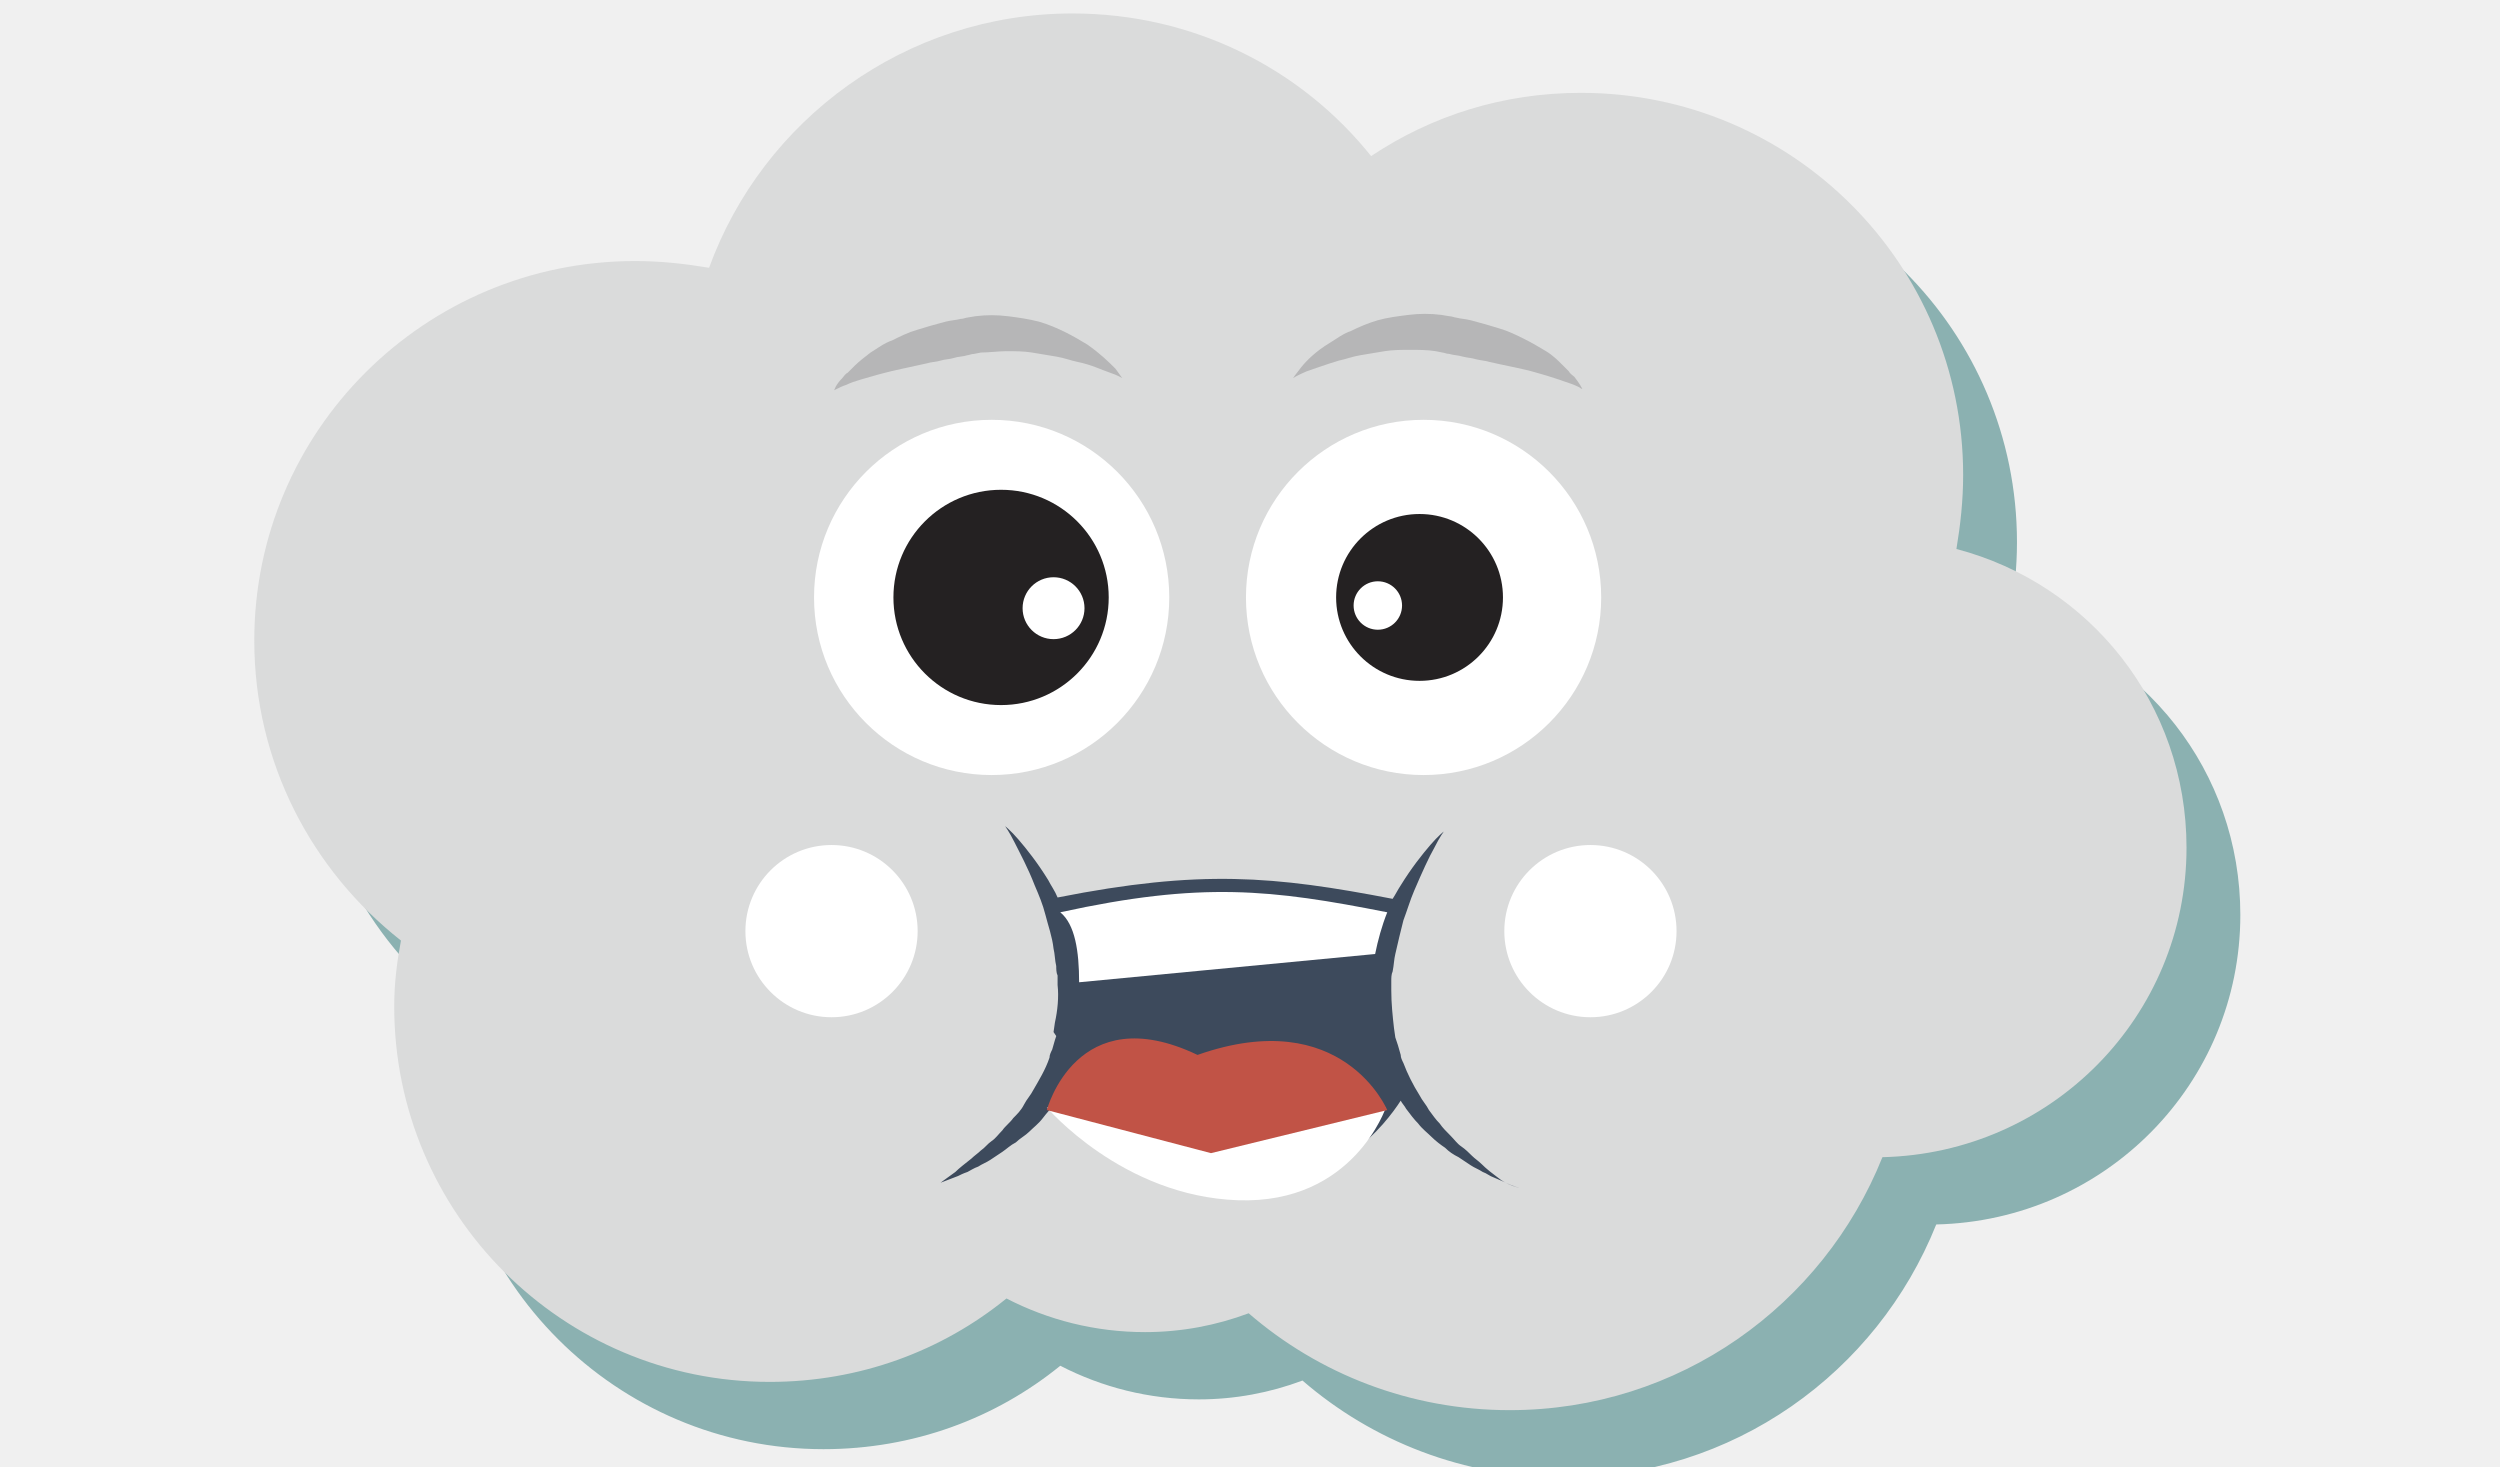
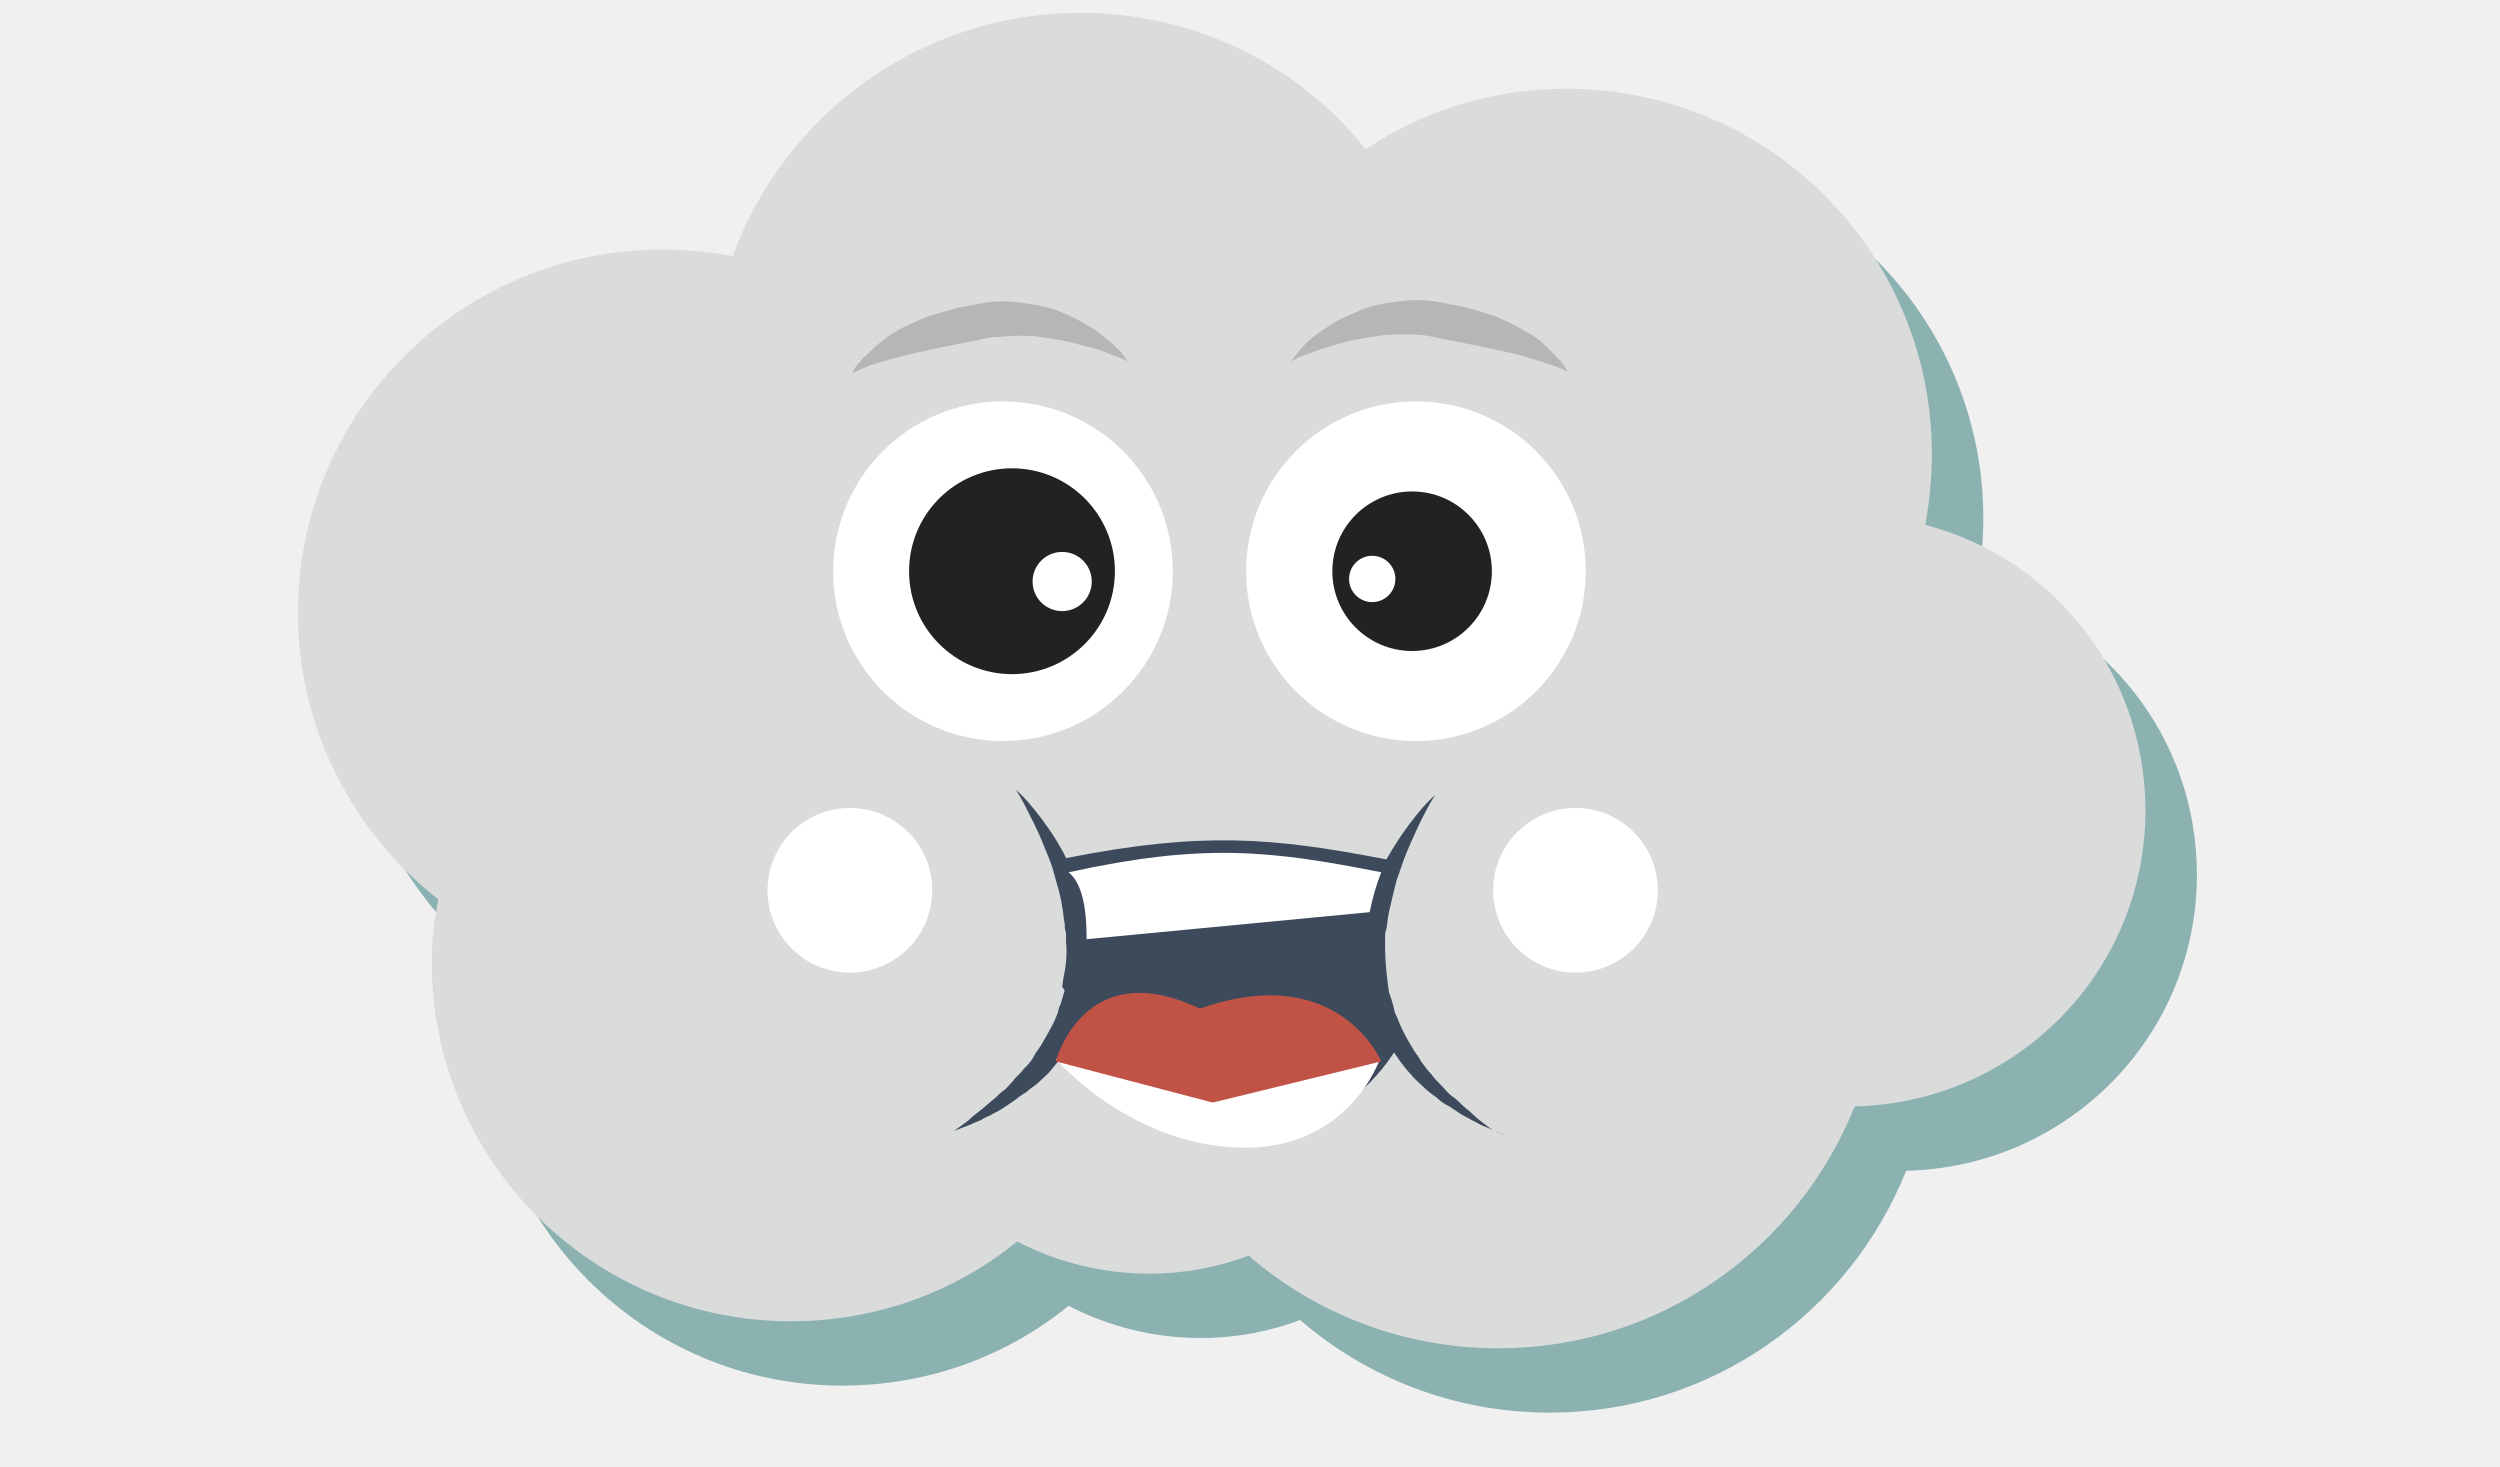
- <svg xmlns="http://www.w3.org/2000/svg" width="150px" height="88px" viewBox="0 0 148 109" version="1.1">
+ <svg xmlns="http://www.w3.org/2000/svg" width="150px" height="88px" viewBox="0 0 148 114" version="1.1">
  <defs />
  <g id="Lay1" stroke="none" stroke-width="1" fill="none" fill-rule="evenodd">
    <g id="enemym" transform="translate(0, 1)">
      <path style="fill:#8BB1B1;" d="M147.6,67c0-10.7-7.2-19.6-17.1-22.2c0.3-1.8,0.5-3.6,0.5-5.5c0-15.7-12.7-28.4-28.4-28.4             c-5.8,0-11.1,1.7-15.6,4.7C81.8,9.1,73.8,5,64.8,5c-12.4,0-23,7.9-27,18.9c-1.8-0.3-3.6-0.5-5.5-0.5C16.7,23.4,4,36,4,51.6             c0,9.1,4.3,17.1,10.9,22.3c-0.3,1.6-0.5,3.2-0.5,4.9c0,15.4,12.5,27.9,27.9,27.9c6.7,0,12.8-2.3,17.6-6.2             c3.1,1.6,6.6,2.5,10.3,2.5c2.7,0,5.3-0.5,7.7-1.4c5.2,4.5,12,7.2,19.4,7.2c12.6,0,23.3-7.8,27.7-18.8             C137.6,89.7,147.6,79.5,147.6,67z" />
      <path style="fill:#DADBDB;" d="M143.6,62c0-10.7-7.2-19.6-17.1-22.2c0.3-1.8,0.5-3.6,0.5-5.5c0-15.7-12.7-28.4-28.4-28.4             c-5.8,0-11.1,1.7-15.6,4.7C77.8,4.1,69.8,0,60.8,0c-12.4,0-23,7.9-27,18.9c-1.8-0.3-3.6-0.5-5.5-0.5C12.7,18.4,0,31,0,46.6             c0,9.1,4.3,17.1,10.9,22.3c-0.3,1.6-0.5,3.2-0.5,4.9c0,15.4,12.5,27.9,27.9,27.9c6.7,0,12.8-2.3,17.6-6.2             c3.1,1.6,6.6,2.5,10.3,2.5c2.7,0,5.3-0.5,7.7-1.4c5.2,4.5,12,7.2,19.4,7.2c12.6,0,23.3-7.8,27.7-18.8             C133.6,84.7,143.6,74.5,143.6,62z" />
      <circle style="fill:#FFFFFF;" cx="54.8" cy="43.4" r="13.2" />
      <circle style="fill:#242122;" cx="55.5" cy="43.4" r="8" />
      <circle style="fill:#FFFFFF;" cx="59.4" cy="44.2" r="2.3" />
      <circle style="fill:#FFFFFF;" cx="86.9" cy="43.4" r="13.2" />
      <circle style="fill:#242122;" cx="86.6" cy="43.4" r="6.2" />
      <circle style="fill:#FFFFFF;" cx="83.5" cy="44" r="1.8" />
      <path style="fill:#B6B6B7;" d="M77.2,27.1c0,0,0.2-0.3,0.6-0.8c0.4-0.5,1.1-1.2,2.1-1.8c0.5-0.3,1-0.7,1.6-0.9                 c0.6-0.3,1.3-0.6,2-0.8c0.7-0.2,1.5-0.3,2.3-0.4c0.8-0.1,1.6-0.1,2.4,0l0.6,0.1c0.2,0,0.4,0.1,0.5,0.1c0.4,0.1,0.7,0.1,1.1,0.2                 c0.4,0.1,0.7,0.2,1.1,0.3c0.3,0.1,0.7,0.2,1,0.3c0.7,0.2,1.3,0.5,1.9,0.8c0.6,0.3,1.1,0.6,1.6,0.9c0.5,0.3,0.9,0.7,1.2,1                 c0.2,0.2,0.3,0.3,0.5,0.5c0.1,0.2,0.3,0.3,0.4,0.4c0.4,0.5,0.6,0.9,0.6,0.9s-0.1,0-0.2-0.1c-0.2-0.1-0.4-0.2-0.7-0.3                 c-0.6-0.2-1.4-0.5-2.5-0.8c-1-0.3-2.2-0.5-3.5-0.8c-0.3-0.1-0.6-0.1-1-0.2c-0.3-0.1-0.6-0.1-1-0.2c-0.3-0.1-0.7-0.1-1-0.2                 c-0.2,0-0.4-0.1-0.5-0.1l-0.5-0.1c-0.6-0.1-1.3-0.1-1.9-0.1c-0.6,0-1.3,0-1.9,0.1c-0.6,0.1-1.2,0.2-1.8,0.3                 c-0.6,0.1-1.1,0.3-1.6,0.4c-1,0.3-1.8,0.6-2.4,0.8C77.5,26.9,77.2,27.1,77.2,27.1z" />
      <path style="fill:#B6B6B7;" d="M64.5,27.1c0,0-0.3-0.2-0.9-0.4c-0.6-0.2-1.4-0.6-2.4-0.8c-0.5-0.1-1-0.3-1.6-0.4                 c-0.6-0.1-1.2-0.2-1.8-0.3c-0.6-0.1-1.3-0.1-1.9-0.1c-0.6,0-1.3,0.1-1.9,0.1l-0.5,0.1c-0.2,0-0.4,0.1-0.5,0.1                 c-0.3,0.1-0.7,0.1-1,0.2c-0.3,0.1-0.7,0.1-1,0.2c-0.3,0.1-0.7,0.1-1,0.2c-1.3,0.3-2.4,0.5-3.5,0.8c-1,0.3-1.9,0.5-2.5,0.8                 c-0.3,0.1-0.5,0.2-0.7,0.3c-0.2,0.1-0.2,0.1-0.2,0.1s0.1-0.4,0.6-0.9c0.1-0.1,0.2-0.3,0.4-0.4c0.1-0.1,0.3-0.3,0.5-0.5                 c0.3-0.3,0.8-0.7,1.2-1c0.5-0.3,1-0.7,1.6-0.9c0.6-0.3,1.2-0.6,1.9-0.8c0.3-0.1,0.7-0.2,1-0.3c0.4-0.1,0.7-0.2,1.1-0.3                 c0.4-0.1,0.7-0.1,1.1-0.2c0.2,0,0.4-0.1,0.5-0.1l0.6-0.1c0.8-0.1,1.6-0.1,2.4,0c0.8,0.1,1.5,0.2,2.3,0.4c0.7,0.2,1.4,0.5,2,0.8                 c0.6,0.3,1.1,0.6,1.6,0.9c1,0.7,1.6,1.3,2.1,1.8C64.3,26.8,64.5,27.1,64.5,27.1z" />
      <path style="fill:#3D4A5C;" d="M92.4,86.5c-0.4-0.3-0.8-0.6-1.2-1c-0.2-0.2-0.5-0.4-0.7-0.6c-0.2-0.2-0.5-0.5-0.8-0.7                     c-0.3-0.2-0.5-0.5-0.8-0.8c-0.3-0.3-0.6-0.6-0.8-0.9c-0.3-0.3-0.5-0.6-0.8-1c-0.2-0.4-0.5-0.7-0.7-1.1c-0.5-0.8-0.9-1.6-1.2-2.4                     c-0.1-0.2-0.2-0.4-0.2-0.6l-0.2-0.7l-0.1-0.3l-0.1-0.3l-0.1-0.7c-0.1-0.9-0.2-1.8-0.2-2.8c0-0.2,0-0.5,0-0.7                     c0-0.2,0-0.5,0.1-0.7c0.1-0.5,0.1-0.9,0.2-1.3c0.2-0.9,0.4-1.7,0.6-2.5c0.3-0.8,0.5-1.5,0.8-2.2c0.6-1.4,1.1-2.5,1.5-3.2                     c0.4-0.8,0.7-1.2,0.7-1.2s-0.4,0.3-1,1c-0.6,0.7-1.4,1.7-2.2,3c-0.2,0.3-0.4,0.7-0.6,1c-8.8-1.7-14.3-2.2-24.9-0.1                     c-0.2-0.5-0.5-0.9-0.7-1.3c-0.8-1.3-1.6-2.3-2.2-3c-0.6-0.7-1-1-1-1s0.3,0.4,0.7,1.2c0.4,0.8,1,1.9,1.5,3.2                     c0.3,0.7,0.6,1.4,0.8,2.2c0.2,0.8,0.5,1.6,0.6,2.5c0.1,0.4,0.1,0.9,0.2,1.3c0,0.2,0,0.5,0.1,0.7c0,0.2,0,0.5,0,0.7                     c0.1,0.9,0,1.9-0.2,2.8l-0.1,0.7L59.6,76l-0.1,0.3L59.3,77c-0.1,0.2-0.2,0.4-0.2,0.6c-0.3,0.9-0.8,1.7-1.2,2.4                     c-0.2,0.4-0.5,0.7-0.7,1.1c-0.2,0.4-0.5,0.7-0.8,1c-0.2,0.3-0.6,0.6-0.8,0.9c-0.3,0.3-0.5,0.6-0.8,0.8c-0.3,0.2-0.5,0.5-0.8,0.7                     c-0.2,0.2-0.5,0.4-0.7,0.6c-0.5,0.4-0.9,0.7-1.2,1c-0.7,0.5-1.1,0.8-1.1,0.8s0.5-0.2,1.3-0.5c0.2-0.1,0.4-0.2,0.7-0.3                     c0.2-0.1,0.5-0.3,0.8-0.4c0.3-0.2,0.6-0.3,0.9-0.5c0.3-0.2,0.6-0.4,0.9-0.6c0.3-0.2,0.6-0.5,1-0.7c0.3-0.3,0.7-0.5,1-0.8                     c0.3-0.3,0.7-0.6,1-1c0.3-0.4,0.6-0.7,0.9-1.1c0,0,0,0,0-0.1c1.1,1.3,5.9,6.5,13.6,6.5c7.3,0,11-4.9,12.1-6.6                     c0.1,0.2,0.3,0.4,0.4,0.6c0.3,0.4,0.6,0.8,0.9,1.1c0.3,0.4,0.7,0.7,1,1c0.3,0.3,0.7,0.6,1,0.8c0.3,0.3,0.6,0.5,1,0.7                     c0.3,0.2,0.6,0.4,0.9,0.6c0.3,0.2,0.6,0.3,0.9,0.5c0.3,0.1,0.5,0.3,0.8,0.4c0.2,0.1,0.5,0.2,0.7,0.3c0.8,0.4,1.3,0.5,1.3,0.5                     S93.1,87.1,92.4,86.5z" />
      <path style="fill:#FFFFFF;" d="M58.9,81.3c0,0,6.4,1,13.1,1.1c6.7,0.1,12.1-1.1,12.1-1.1s-2.4,7.2-11,6.9S58.9,81.3,58.9,81.3z" />
      <path style="fill:#C15346;" d="M58.9,81.5c0,0,2.2-8.4,11.2-4.1c10.8-3.8,14.1,4.1,14.1,4.1l-13.1,3.2L58.9,81.5z" />
      <path style="fill:#FFFFFF;" d="M59.9,66.8c1.1,0.9,1.4,2.9,1.4,5.2l22-2.1c0.2-1,0.5-2.1,0.9-3.1C75.6,65.1,70.4,64.5,59.9,66.8                     z" />
      <circle style="fill:#FFFFFF;" cx="99.3" cy="68.2" r="6.4" />
      <circle style="fill:#FFFFFF;" cx="42.9" cy="68.2" r="6.4" />
    </g>
  </g>
</svg>
